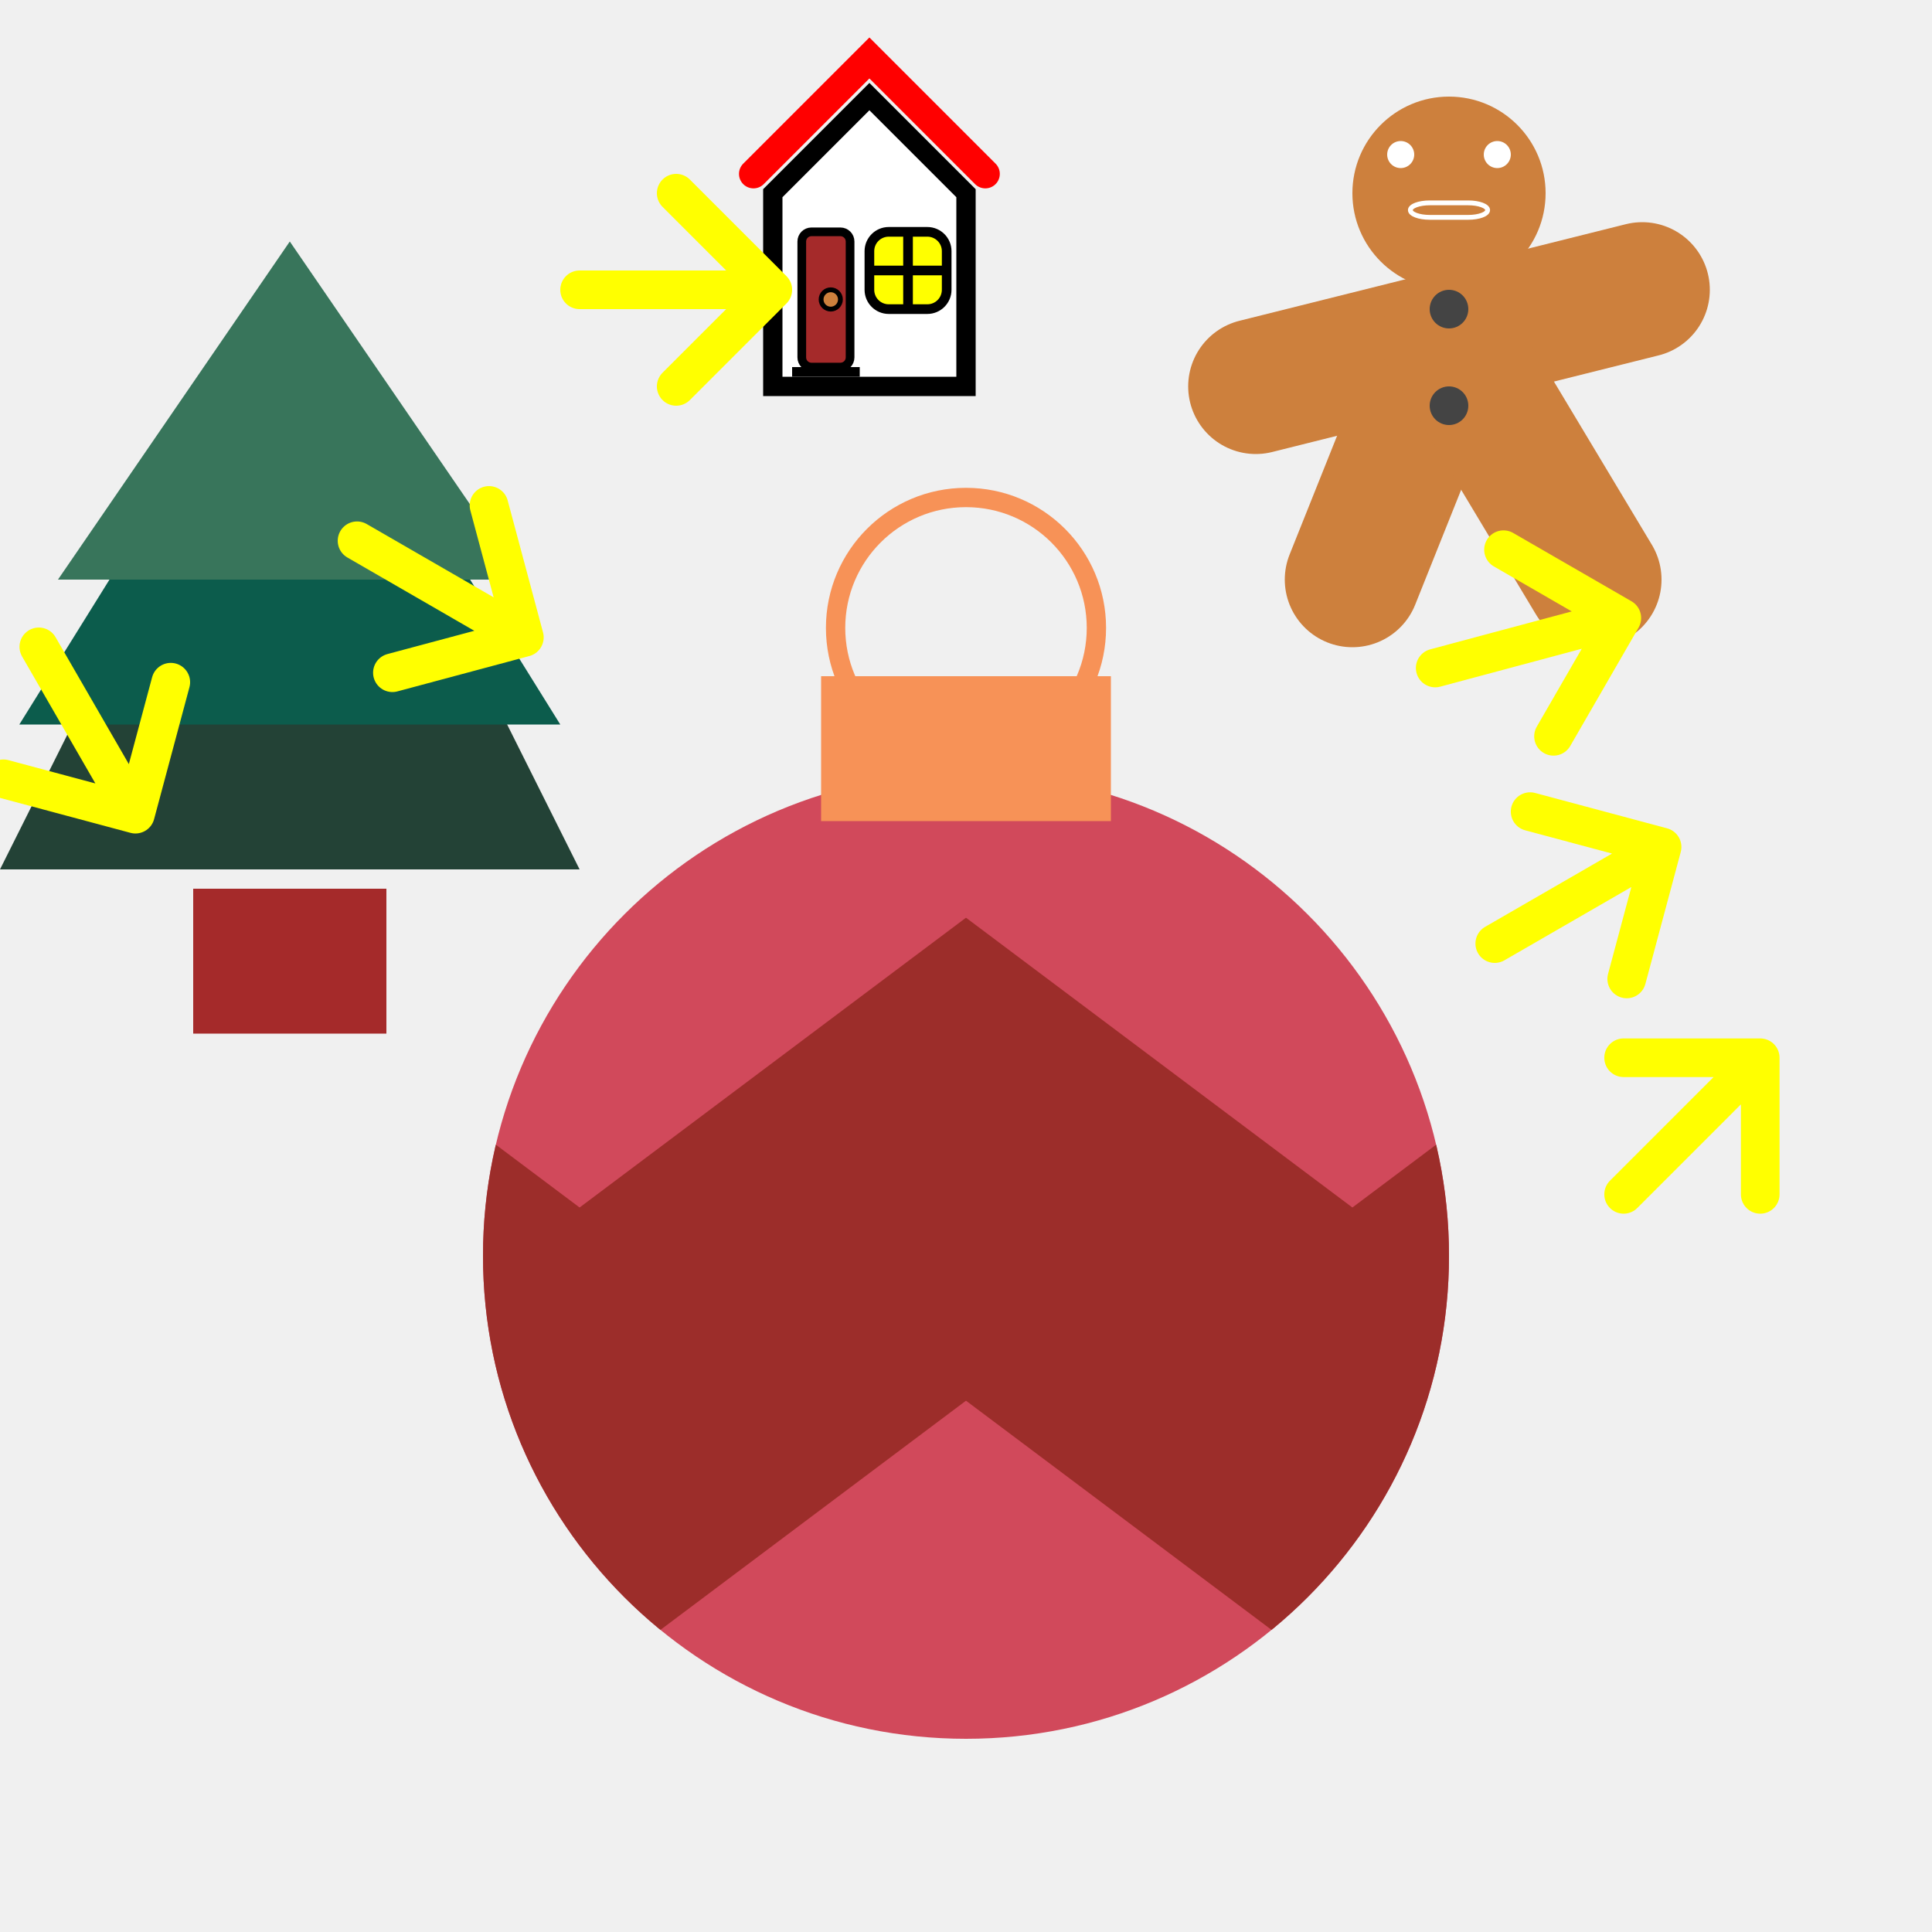
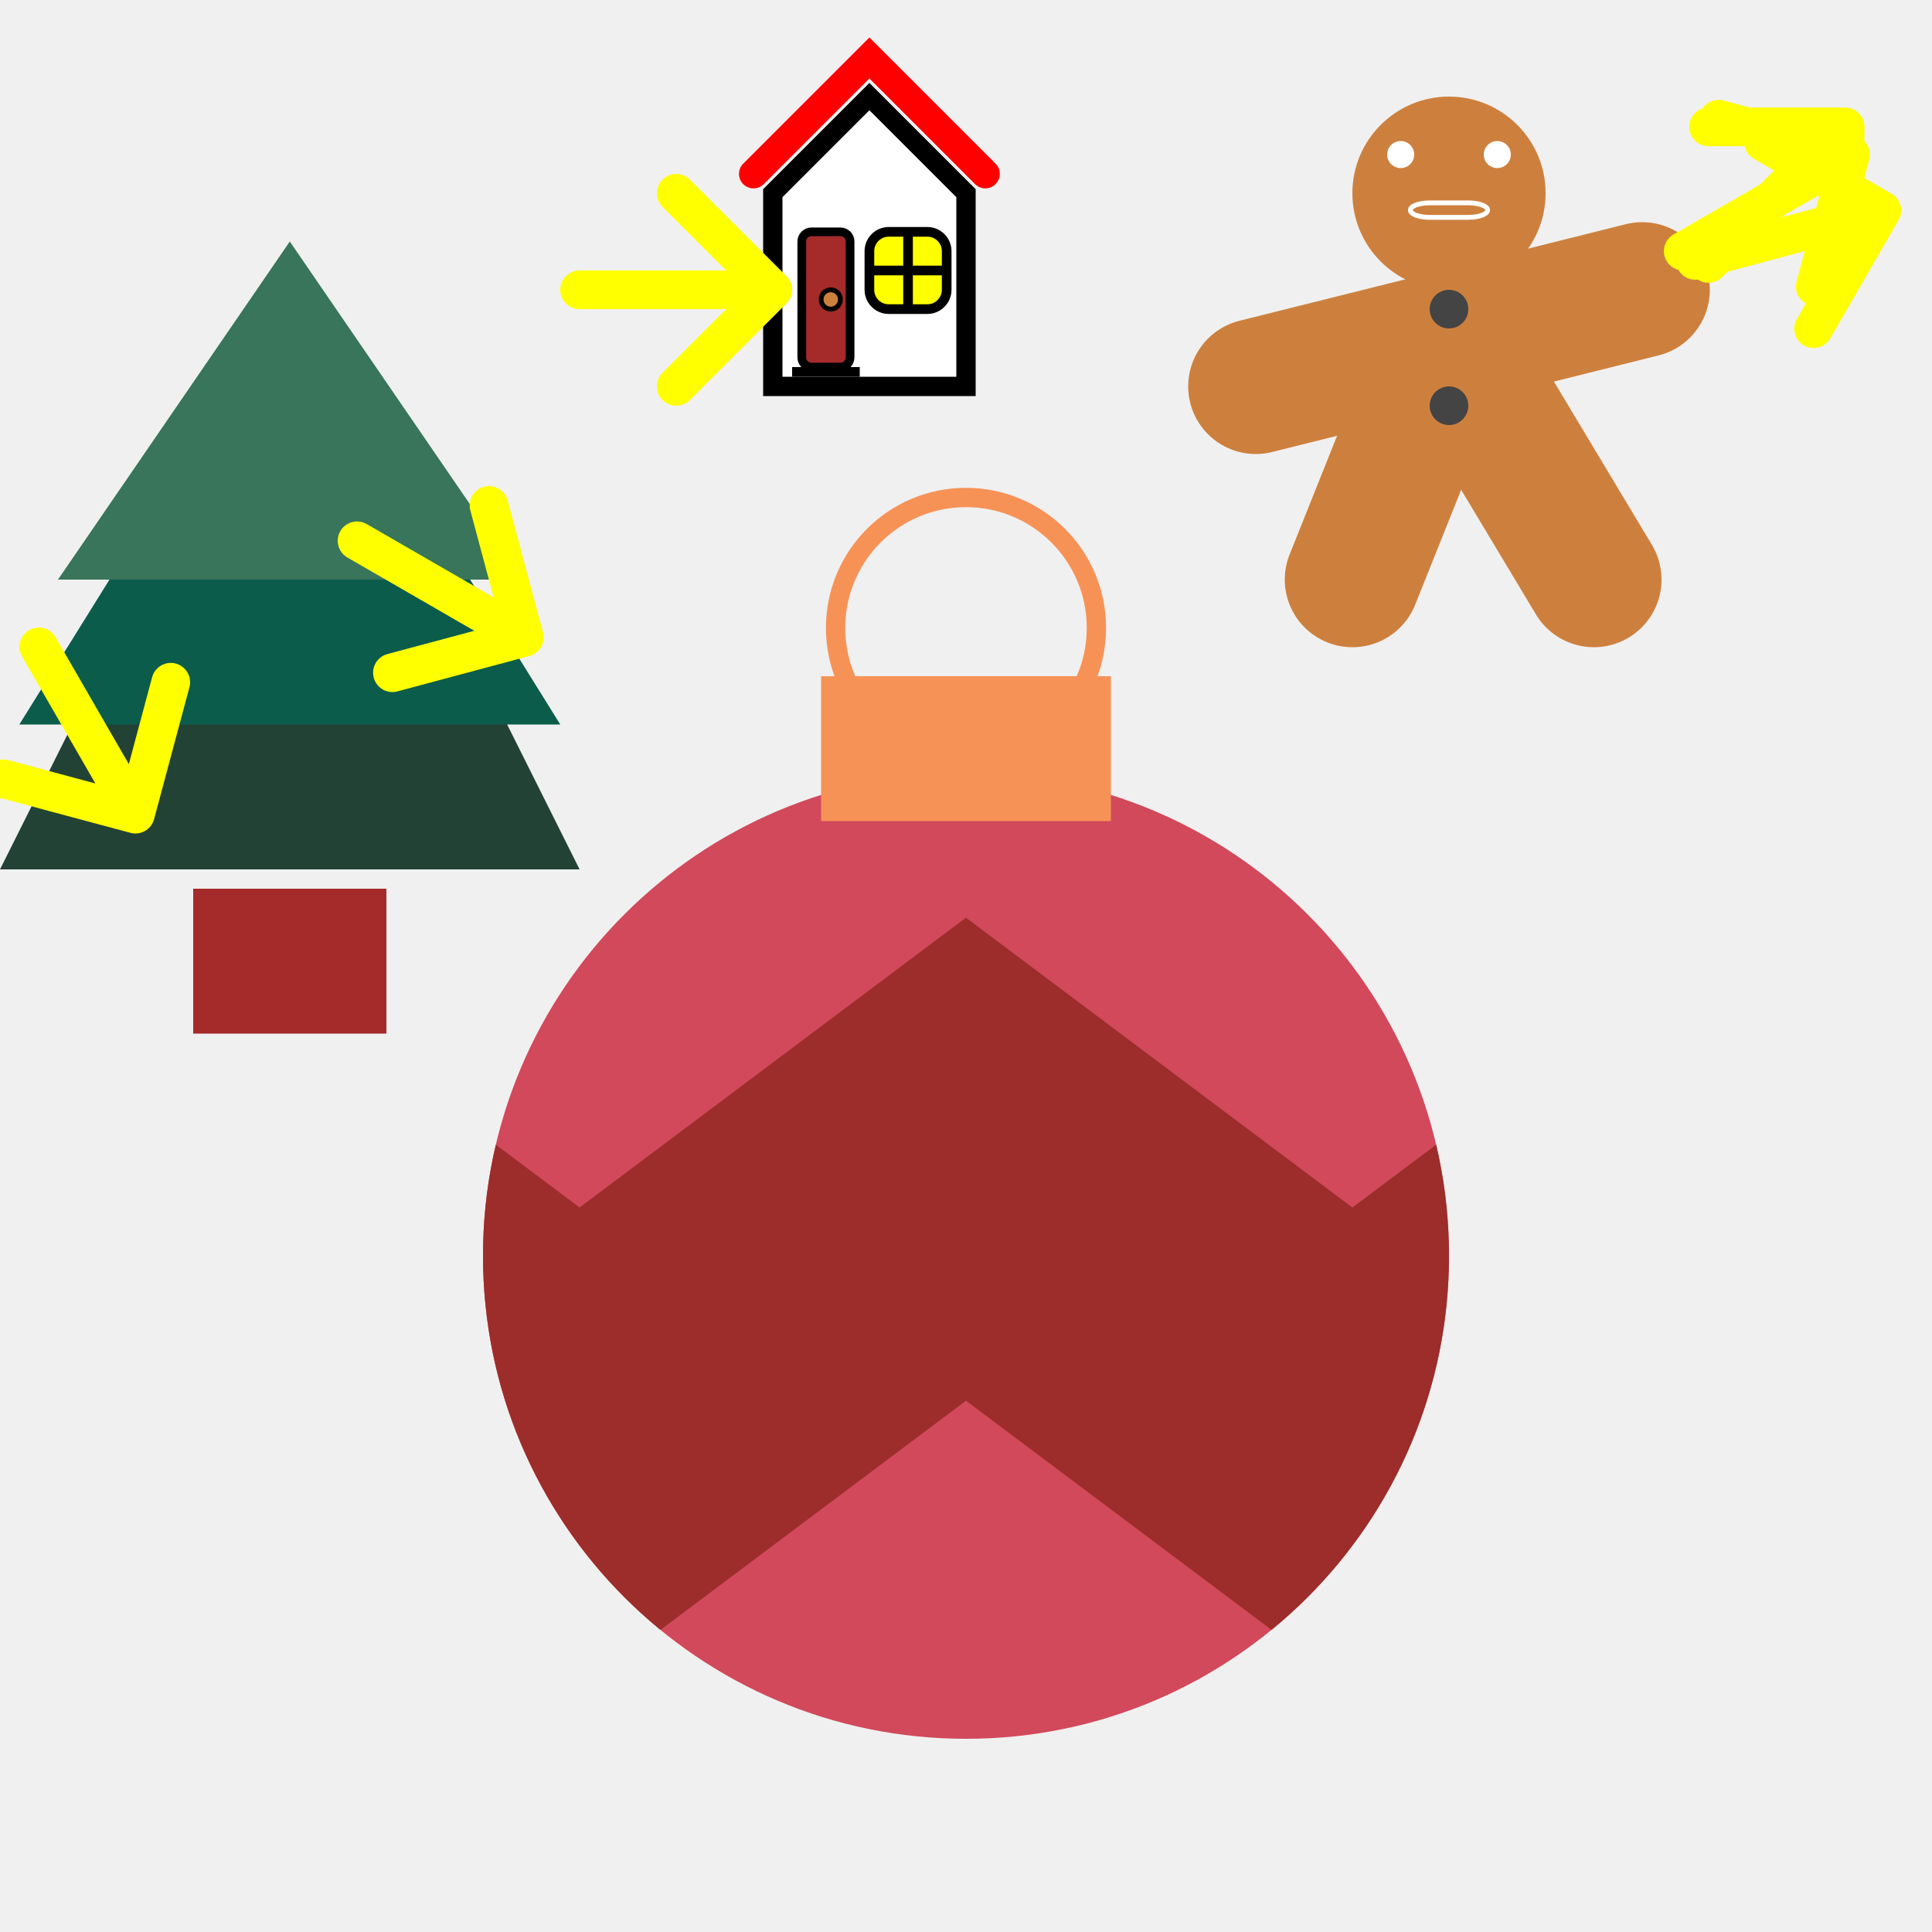
<svg width="100" height="100" viewBox="0 0 100 100">
  <style type="text/css">
        .eye {
            fill: white;
            r: 0.7;
        }

        .mouth {
            fill: none;
            stroke: white;
            stroke-width: 0.25px;
        }

        .head {
            fill: #cd803d;
        }

        .button {
            fill: #444;
        }

        .limb {
            stroke: #cd803d;
            stroke-width: 7px;
            stroke-linecap: round;
        }

        .wall {
            stroke: black;
            fill: white
        }

        .roof {
            fill: none;
            stroke: red;
            stroke-width: 1.5px;
            stroke-linecap: round;
        }

        .window {
            fill: yellow;
            stroke: black;
            stroke-width: 0.5px;
        }

        .borders {
            stroke: black;
            stroke-width: 0.5px;
        }

        .door {
            stroke: black;
            stroke-width: 0.45px;
            fill: brown;
        }

        .knob {
            fill: #cd803d;
            stroke: black;
            stroke-width: 0.25px;
        }

        .stair {
            fill: #444;
            stroke: black;
            stroke-width: 0.15px;
        }
    </style>
  <defs>
    <clipPath id="ornament-clip-path">
      <circle cx="50" cy="65" r="25" />
    </clipPath>
  </defs>
  <g id="ornament">
    <g id="ornament-loop">
      <circle cx="50" cy="32.5" r="6.75" fill="none" stroke="#F79257" />
    </g>
    <g id="ornament-body">
      <circle cx="50" cy="65" r="25" fill="#D1495B" />
    </g>
    <g id="ornament-cap">
      <rect x="42.5" y="35" width="15" height="7.5" fill="#F79257" />
    </g>
    <polyline clip-path="url(#ornament-clip-path)" points="10,60 30,75 50,60 70,75 90, 60" fill="none" stroke="#9C2D2A" stroke-width="20" />
  </g>
  <g id="tree">
    <polygon points="0,45 15,15 30,45" fill="#234236" />
    <polygon points="1,37.5 15,15 29,37.5" fill="#0C5C4C" />
    <polygon points="3,30 15,12.5 27,30" fill="#38755B" />
    <rect x="10" y="46" width="10" height="7.5" fill="brown" />
  </g>
  <g id="gingerbread-man">
    <circle class="head" cx="75" cy="10" r="5" />
    <rect class="mouth" x="73" y="10.5" width="4" height="0.75" rx="1" />
    <line class="limb" x1="65" x2="85" y1="20" y2="15" />
    <line class="limb" x1="70" x2="75" y1="30" y2="17.5" />
    <line class="limb" x1="75" x2="82.5" y1="17.5" y2="30" />
    <circle class="eye" cx="72.5" cy="8" />
    <circle class="eye" cx="77.5" cy="8" />
    <circle class="button" cx="75" cy="16" r="1" />
    <circle class="button" cx="75" cy="21" r="1" />
  </g>
  <g id="full-house">
    <polygon class="wall" points="45,5 50,10 50,20 40,20 40,10" />
    <polyline class="roof" points="39,9 45,3 51,9" />
    <rect class="window" width="4" height="4" x="45" y="12" rx="1" />
    <line class="borders" x1="45" x2="49" y1="14" y2="14" />
    <line class="borders" x1="47" x2="47" y1="12" y2="16" />
    <rect class="door" width="2.5" height="7" x="41.5" y="12" rx="0.5" />
    <circle class="knob" cx="43" cy="15.5" r=".5" />
    <rect width="3.5" height="0.5" x="41" y="19" />
  </g>
  <g id="paths-1" transform="rotate(0 0 0) translate(10, 5)">
    <path id="arrow1" d="         M 25, 15         L 30, 10         M 20, 10         L 30, 10         M 25, 5         L 30, 10         " stroke="yellow" stroke-width="2" stroke-linecap="round" stroke-linejoin="round" />
  </g>
  <g id="paths-2" transform="rotate(30 0 0) translate(10, 5)">
    <path id="arrow2" d="         M 25, 15         L 30, 10         M 20, 10         L 30, 10         M 25, 5         L 30, 10         " stroke="yellow" stroke-width="2" stroke-linecap="round" stroke-linejoin="round" />
  </g>
  <g id="paths-3" transform="rotate(60 0 0) translate(10, 5)">
    <path id="arrow3" d="         M 25, 15         L 30, 10         M 20, 10         L 30, 10         M 25, 5         L 30, 10         " stroke="yellow" stroke-width="2" stroke-linecap="round" stroke-linejoin="round" />
  </g>
  <g id="path-variables">
-     <use href="#arrow1" transform="translate(55,10) rotate(-15 75 20)" />
-     <use href="#arrow1" transform="translate(55,10) rotate(-30 75 20)" />
-     <use href="#arrow1" transform="translate(55,10) rotate(-45 75 20)" />
+     <g id="path-crossbow">
+       <use x="69" y="7" href="#arrow1" transform="rotate(-15 75 20)" />
+       <use x="69" y="10" href="#arrow1" transform="rotate(-30 75 20)" />
+       <use x="69" y="15" href="#arrow1" transform="rotate(-45 75 20)" />
+     </g>
  </g>
</svg>
